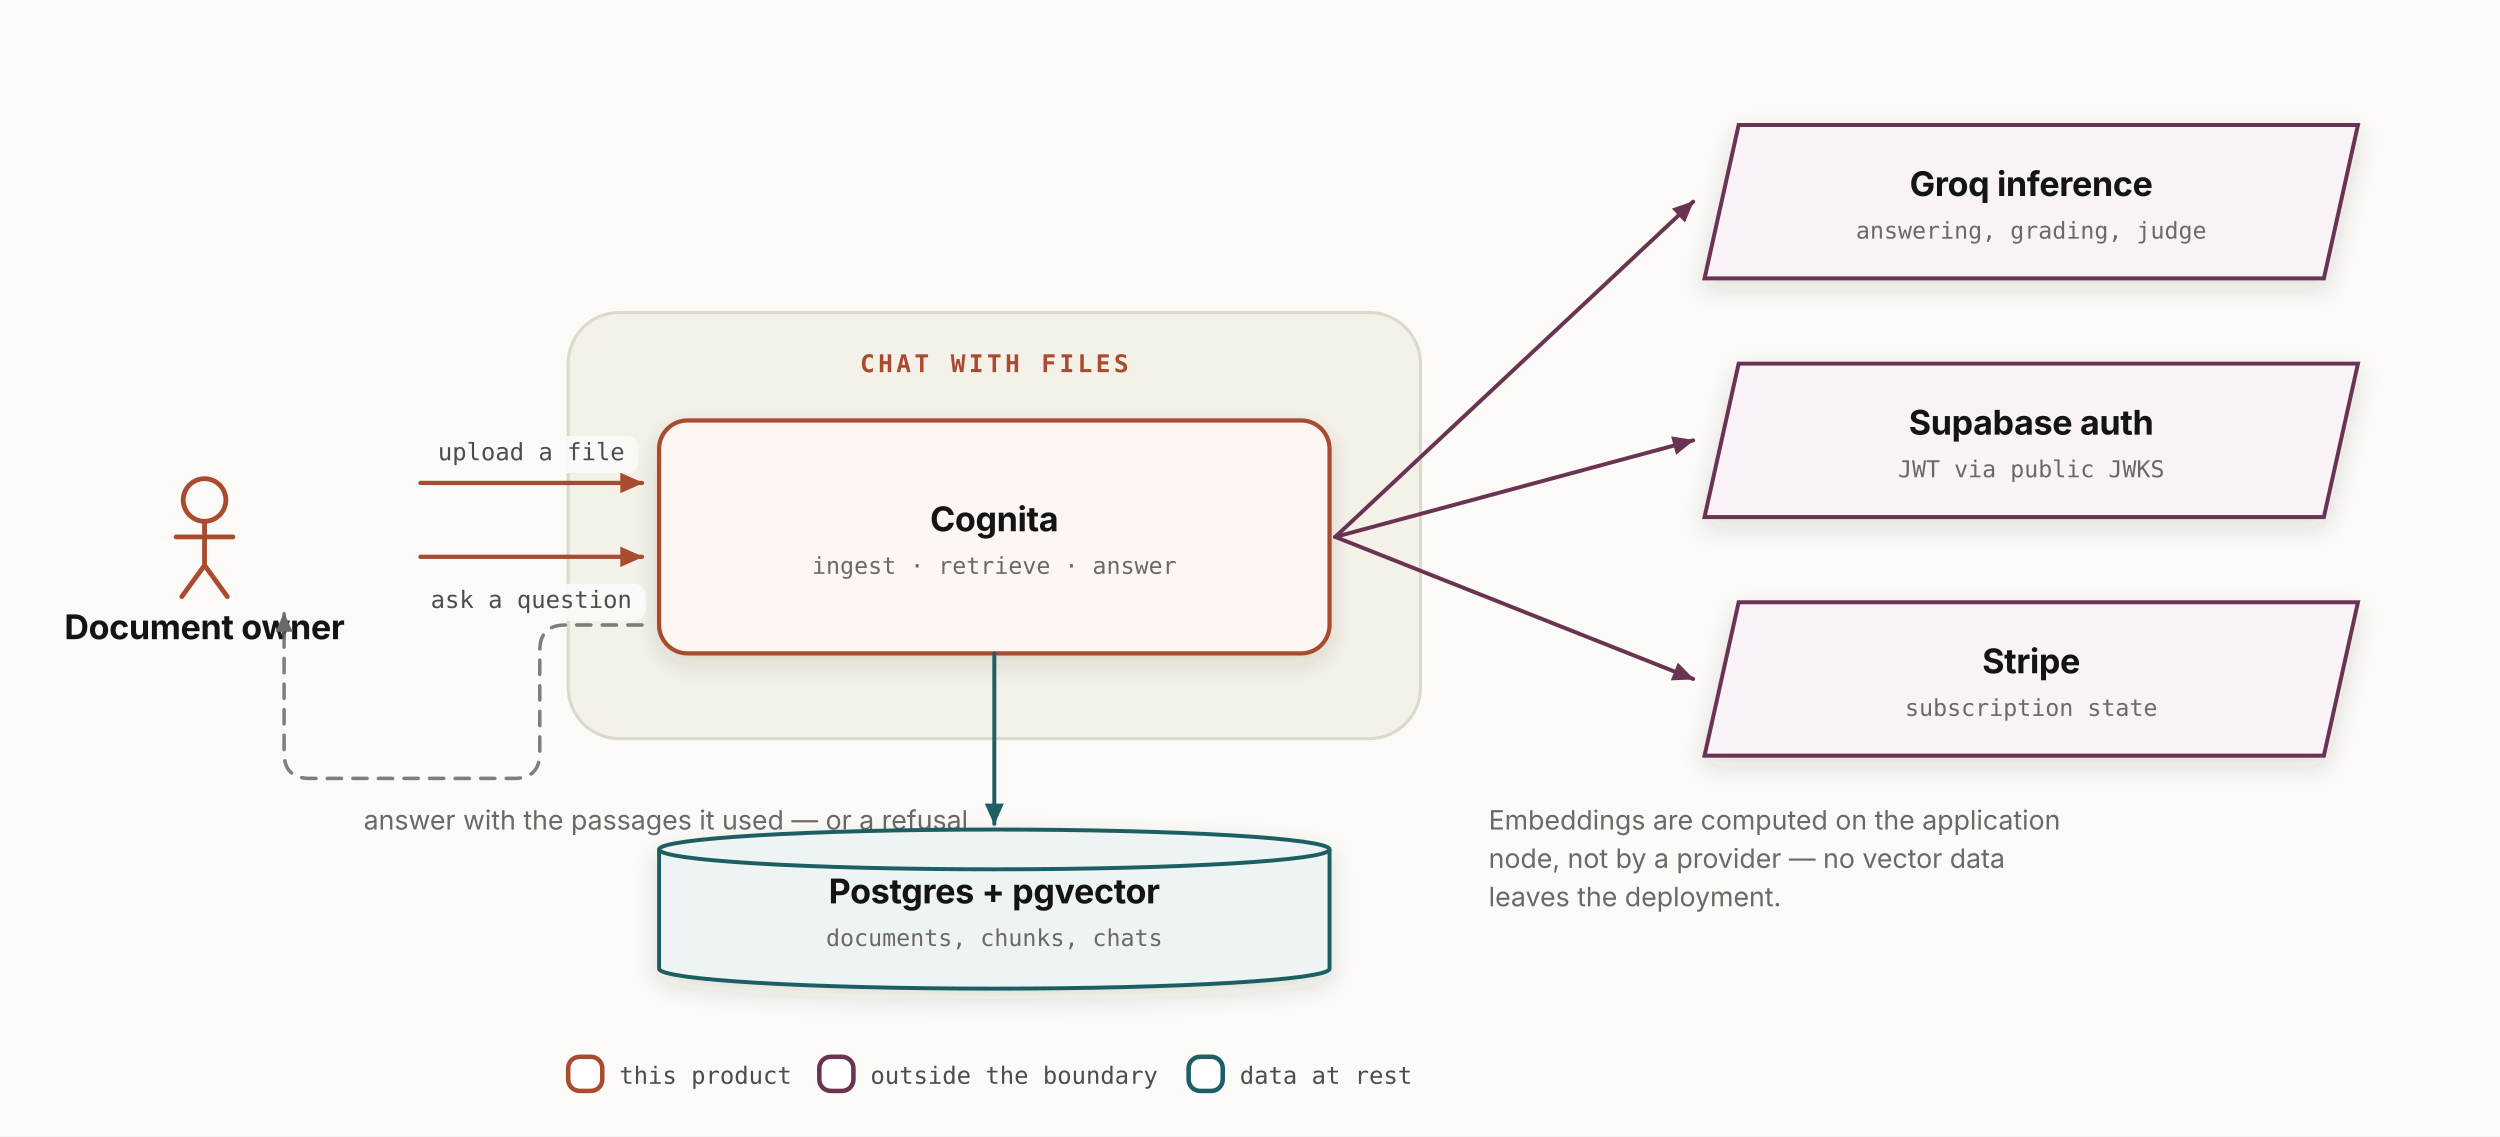
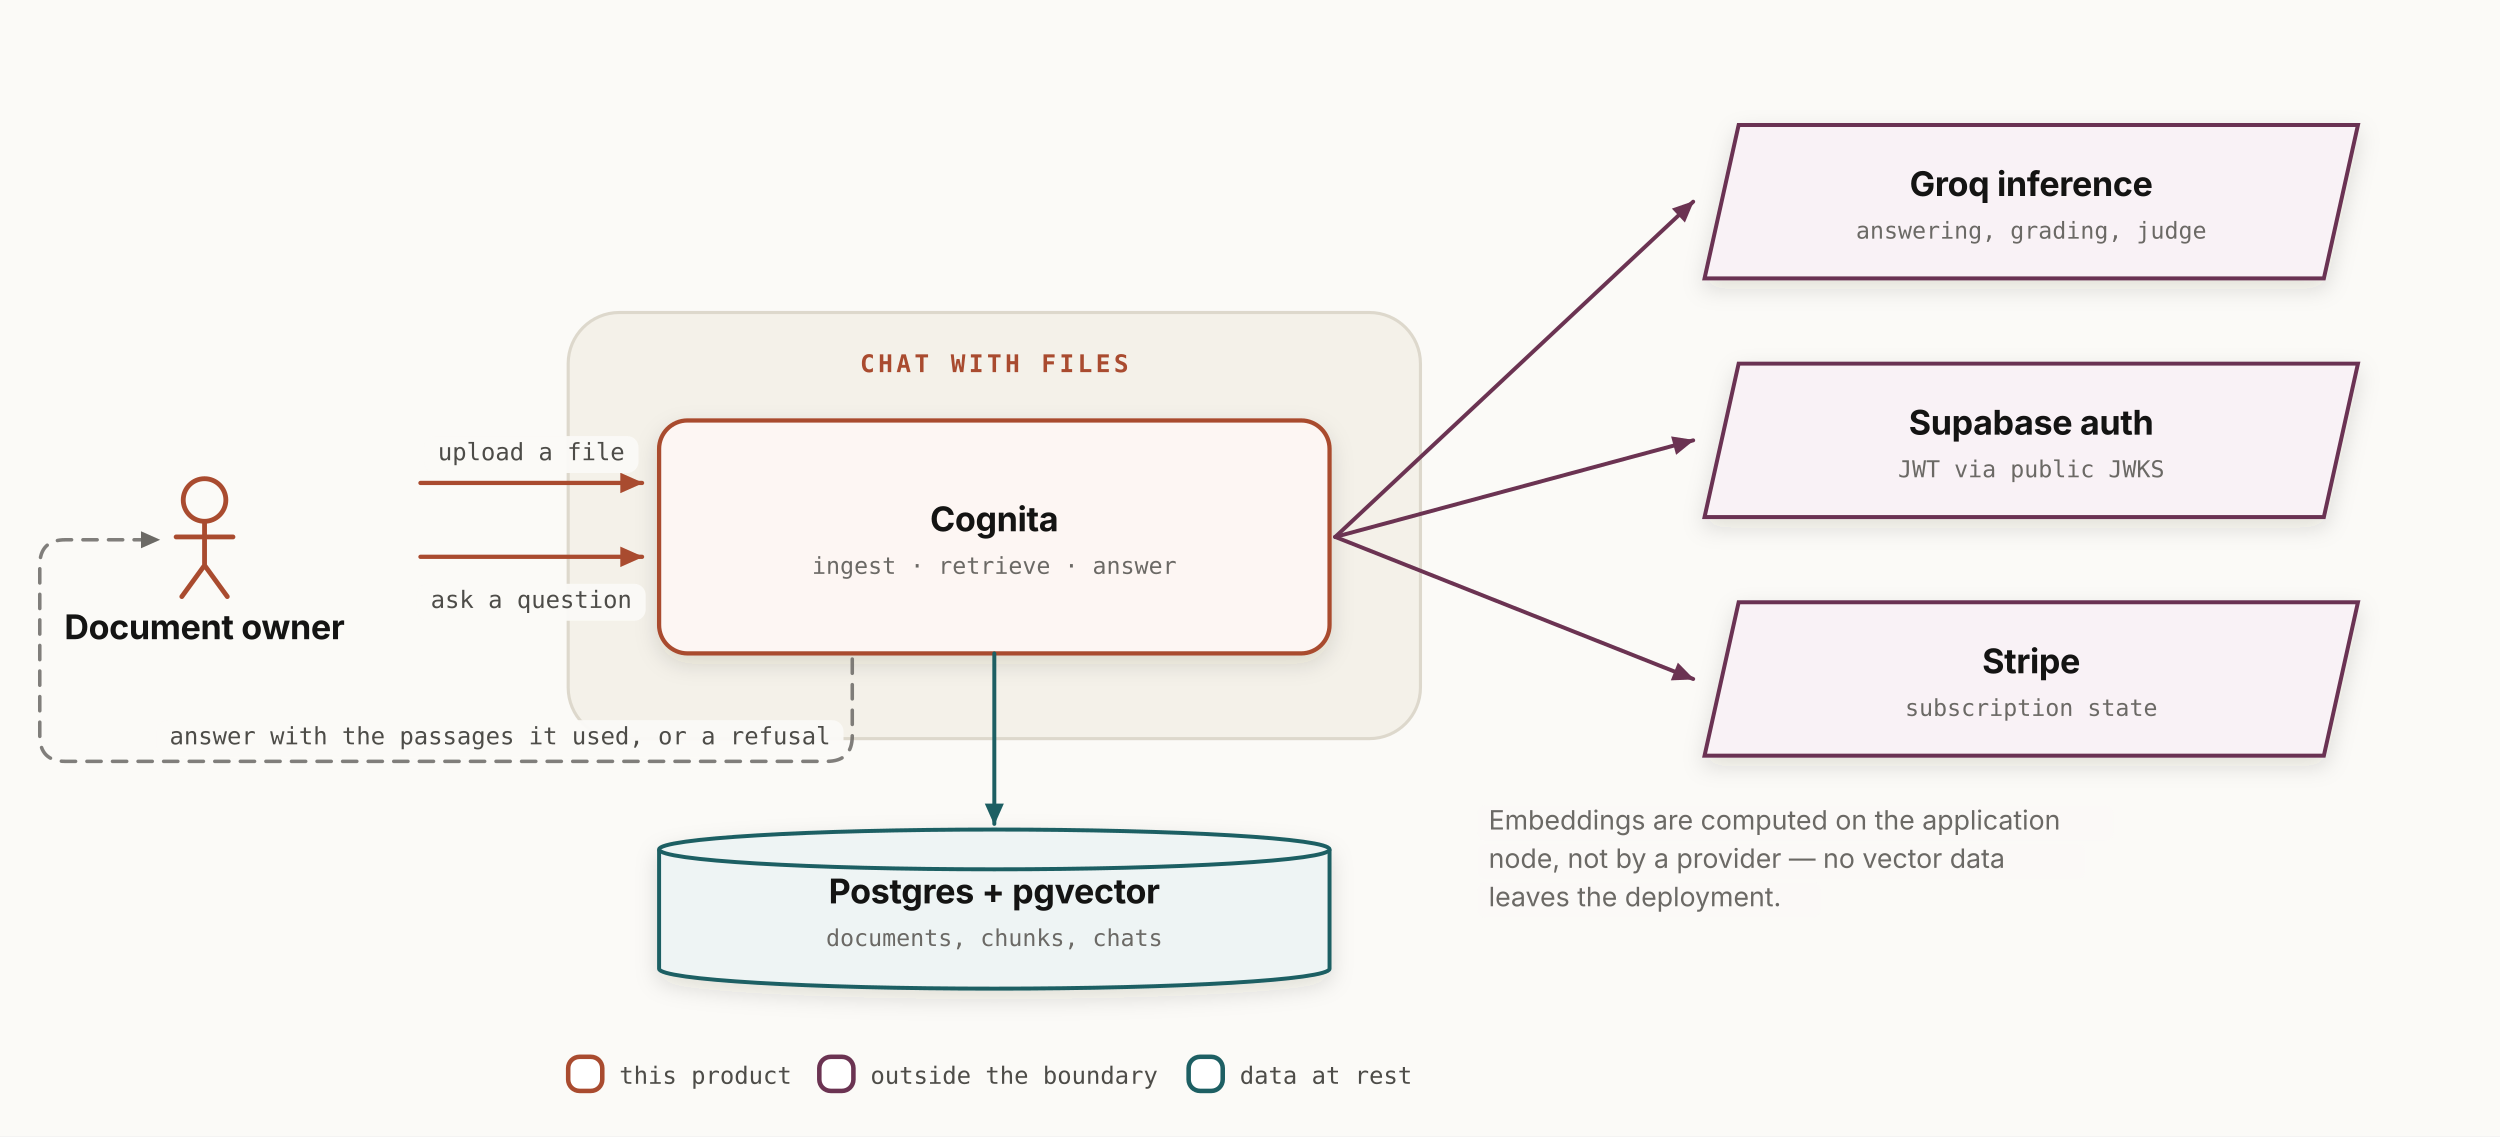
<svg xmlns="http://www.w3.org/2000/svg" viewBox="0 0 880 400" width="880" height="400" role="img">
  <rect width="880" height="400" fill="#fbfaf7" />
  <defs>
    <marker id="ar-n" viewBox="0 0 10 10" refX="8.5" refY="5" markerWidth="6" markerHeight="6" orient="auto-start-reverse">
      <path d="M0,1 L9,5 L0,9 z" fill="#6b6965" />
    </marker>
    <marker id="ar-a" viewBox="0 0 10 10" refX="8.5" refY="5" markerWidth="6" markerHeight="6" orient="auto-start-reverse">
      <path d="M0,1 L9,5 L0,9 z" fill="#a94b2f" />
    </marker>
    <marker id="ar-t" viewBox="0 0 10 10" refX="8.5" refY="5" markerWidth="6" markerHeight="6" orient="auto-start-reverse">
      <path d="M0,1 L9,5 L0,9 z" fill="#1d5f63" />
    </marker>
    <marker id="ar-p" viewBox="0 0 10 10" refX="8.5" refY="5" markerWidth="6" markerHeight="6" orient="auto-start-reverse">
      <path d="M0,1 L9,5 L0,9 z" fill="#6b3352" />
    </marker>
    <marker id="ar-g" viewBox="0 0 10 10" refX="8.5" refY="5" markerWidth="6" markerHeight="6" orient="auto-start-reverse">
      <path d="M0,1 L9,5 L0,9 z" fill="#2f7d55" />
    </marker>
    <marker id="ar-r" viewBox="0 0 10 10" refX="8.5" refY="5" markerWidth="6" markerHeight="6" orient="auto-start-reverse">
      <path d="M0,1 L9,5 L0,9 z" fill="#b3402f" />
    </marker>
    <filter id="card" x="-25%" y="-25%" width="150%" height="170%">
      <feDropShadow dx="0" dy="3" stdDeviation="4" flood-color="#3c3226" flood-opacity="0.13" />
    </filter>
    <filter id="lift" x="-25%" y="-25%" width="150%" height="170%">
      <feDropShadow dx="0" dy="1" stdDeviation="1.6" flood-color="#3c3226" flood-opacity="0.10" />
    </filter>
  </defs>
  <style>
 .ttl { font-family:'Plus Jakarta Sans',-apple-system,BlinkMacSystemFont,sans-serif; font-size:12px; font-weight:700; fill:#141413;
        letter-spacing:-.01em; text-anchor:middle }
 .sub { font-family:'JetBrains Mono',Menlo,Consolas,monospace; font-size:8.2px; fill:#6b6965; text-anchor:middle }
 .lbl { font-family:'JetBrains Mono',Menlo,Consolas,monospace; font-size:8.4px; fill:#4d4c48 }
 .lblc{ font-family:'JetBrains Mono',Menlo,Consolas,monospace; font-size:8.4px; fill:#4d4c48; text-anchor:middle }
 .eyb { font-family:'JetBrains Mono',Menlo,Consolas,monospace; font-size:8.6px; font-weight:600; letter-spacing:.14em }
 .idx { font-family:'JetBrains Mono',Menlo,Consolas,monospace; font-size:8px; font-weight:600; text-anchor:middle }
 .note{ font-family:'Plus Jakarta Sans',-apple-system,BlinkMacSystemFont,sans-serif; font-size:9.4px; fill:#6b6965 }
 .ln  { fill:none; stroke:#6b6965; stroke-width:1.25; stroke-linecap:round;
        marker-end:url(#ar-n) }
 .lna { fill:none; stroke:#a94b2f; stroke-width:1.5; stroke-linecap:round;
        marker-end:url(#ar-a) }
 .lnt { fill:none; stroke:#1d5f63; stroke-width:1.4; stroke-linecap:round;
        marker-end:url(#ar-t) }
 .lnp { fill:none; stroke:#6b3352; stroke-width:1.4; stroke-linecap:round;
        marker-end:url(#ar-p) }
 .dash{ stroke-dasharray:5 4; stroke-opacity:.85 }
</style>
  <g stroke="#a94b2f" stroke-width="1.7" fill="none" stroke-linecap="round">
    <circle cx="72" cy="176" r="7.5" />
    <path d="M72,184 v15 M62,189 h20 M72,199 l-8,11 M72,199 l8,11" />
  </g>
  <text class="ttl" x="72" y="225">Document owner</text>
  <rect x="200" y="110" width="300" height="150" rx="18" fill="#f4f1e9" stroke="#ddd8cc" stroke-width="1.1" />
  <text class="eyb" x="350.0" y="131" text-anchor="middle" fill="#a94b2f">CHAT WITH FILES</text>
  <rect x="232" y="148" width="236" height="82" rx="10" fill="#fdf6f3" stroke="#a94b2f" stroke-width="1.5" filter="url(#card)" />
  <text class="ttl" x="350.0" y="187.0">Cognita</text>
  <text class="sub" x="350.0" y="202.0">ingest · retrieve · answer</text>
  <path d="M612,44 L830,44 L818,98 L600,98 z" fill="#f9f2f6" stroke="#6b3352" stroke-width="1.4" filter="url(#card)" />
  <text class="ttl" x="715.0" y="69.0">Groq inference</text>
  <text class="sub" x="715.0" y="84.0">answering, grading, judge</text>
  <path d="M612,128 L830,128 L818,182 L600,182 z" fill="#f9f2f6" stroke="#6b3352" stroke-width="1.4" filter="url(#card)" />
  <text class="ttl" x="715.0" y="153.0">Supabase auth</text>
  <text class="sub" x="715.0" y="168.0">JWT via public JWKS</text>
  <path d="M612,212 L830,212 L818,266 L600,266 z" fill="#f9f2f6" stroke="#6b3352" stroke-width="1.4" filter="url(#card)" />
  <text class="ttl" x="715.0" y="237.0">Stripe</text>
  <text class="sub" x="715.0" y="252.0">subscription state</text>
  <path class="lna" d="M148,170 L226,170" />
  <rect x="149.24" y="153.5" width="75.52" height="13" rx="4" fill="#fbfaf7" fill-opacity=".95" />
  <text class="lblc" x="187.0" y="162">upload a file</text>
  <path class="lna" d="M148,196 L226,196" />
  <rect x="146.72" y="205.5" width="80.56" height="13" rx="4" fill="#fbfaf7" fill-opacity=".95" />
  <text class="lblc" x="187.0" y="214">ask a question</text>
-   <path class="ln dash" d="M226,220 L199.0,220.0 Q190,220 190.0,229.0 L190.0,265.0 Q190,274 181.0,274.0 L109.0,274.0 Q100,274 100.0,265.0 L100,216" />
-   <text class="note" x="128" y="292.0" fill="#6b6965">answer with the passages it used — or a refusal</text>
+   <path class="ln dash" d="M300,232 L300.0,259.0 Q300,268 291.0,268.0 L23.0,268.0 Q14,268 14.0,259.0 L14.0,199.0 Q14,190 23.0,190.0 L56,190" />
+   <rect x="55.08" y="253.5" width="241.84" height="13" rx="4" fill="#fbfaf7" fill-opacity=".95" />
+   <text class="lblc" x="176" y="262">answer with the passages it used, or a refusal</text>
  <path class="lnp" d="M470,189 L596,71" />
  <path class="lnp" d="M470,189 L596,155" />
  <path class="lnp" d="M470,189 L596,239" />
  <g filter="url(#card)">
    <path d="M232,299 a118.0,7 0 0,1 236,0 v42 a118.0,7 0 0,1 -236,0 z" fill="#eef4f4" stroke="#1d5f63" stroke-width="1.4" />
    <path d="M232,299 a118.0,7 0 0,0 236,0" fill="none" stroke="#1d5f63" stroke-width="1.4" />
  </g>
  <text class="ttl" x="350.0" y="318.0">Postgres + pgvector</text>
  <text class="sub" x="350.0" y="333.0">documents, chunks, chats</text>
  <path class="lnt" d="M350,230 L350,290" />
+   <rect x="520" y="283.5" width="224" height="12.5" rx="3" fill="#fbfaf7" fill-opacity=".88" />
  <text class="note" x="524" y="292.0" fill="#6b6965">Embeddings are computed on the application</text>
+   <rect x="520" y="297.0" width="214" height="12.5" rx="3" fill="#fbfaf7" fill-opacity=".88" />
  <text class="note" x="524" y="305.5" fill="#6b6965">node, not by a provider — no vector data</text>
+   <rect x="520" y="310.5" width="121" height="12.5" rx="3" fill="#fbfaf7" fill-opacity=".88" />
  <text class="note" x="524" y="319.0" fill="#6b6965">leaves the deployment.</text>
  <rect x="200" y="372" width="12" height="12" rx="4" fill="#fff" stroke="#a94b2f" stroke-width="1.6" />
  <text class="lbl" x="218" y="381.5">this product</text>
  <rect x="288.4" y="372" width="12" height="12" rx="4" fill="#fff" stroke="#6b3352" stroke-width="1.6" />
  <text class="lbl" x="306.4" y="381.5">outside the boundary</text>
  <rect x="418.4" y="372" width="12" height="12" rx="4" fill="#fff" stroke="#1d5f63" stroke-width="1.6" />
  <text class="lbl" x="436.4" y="381.5">data at rest</text>
</svg>
